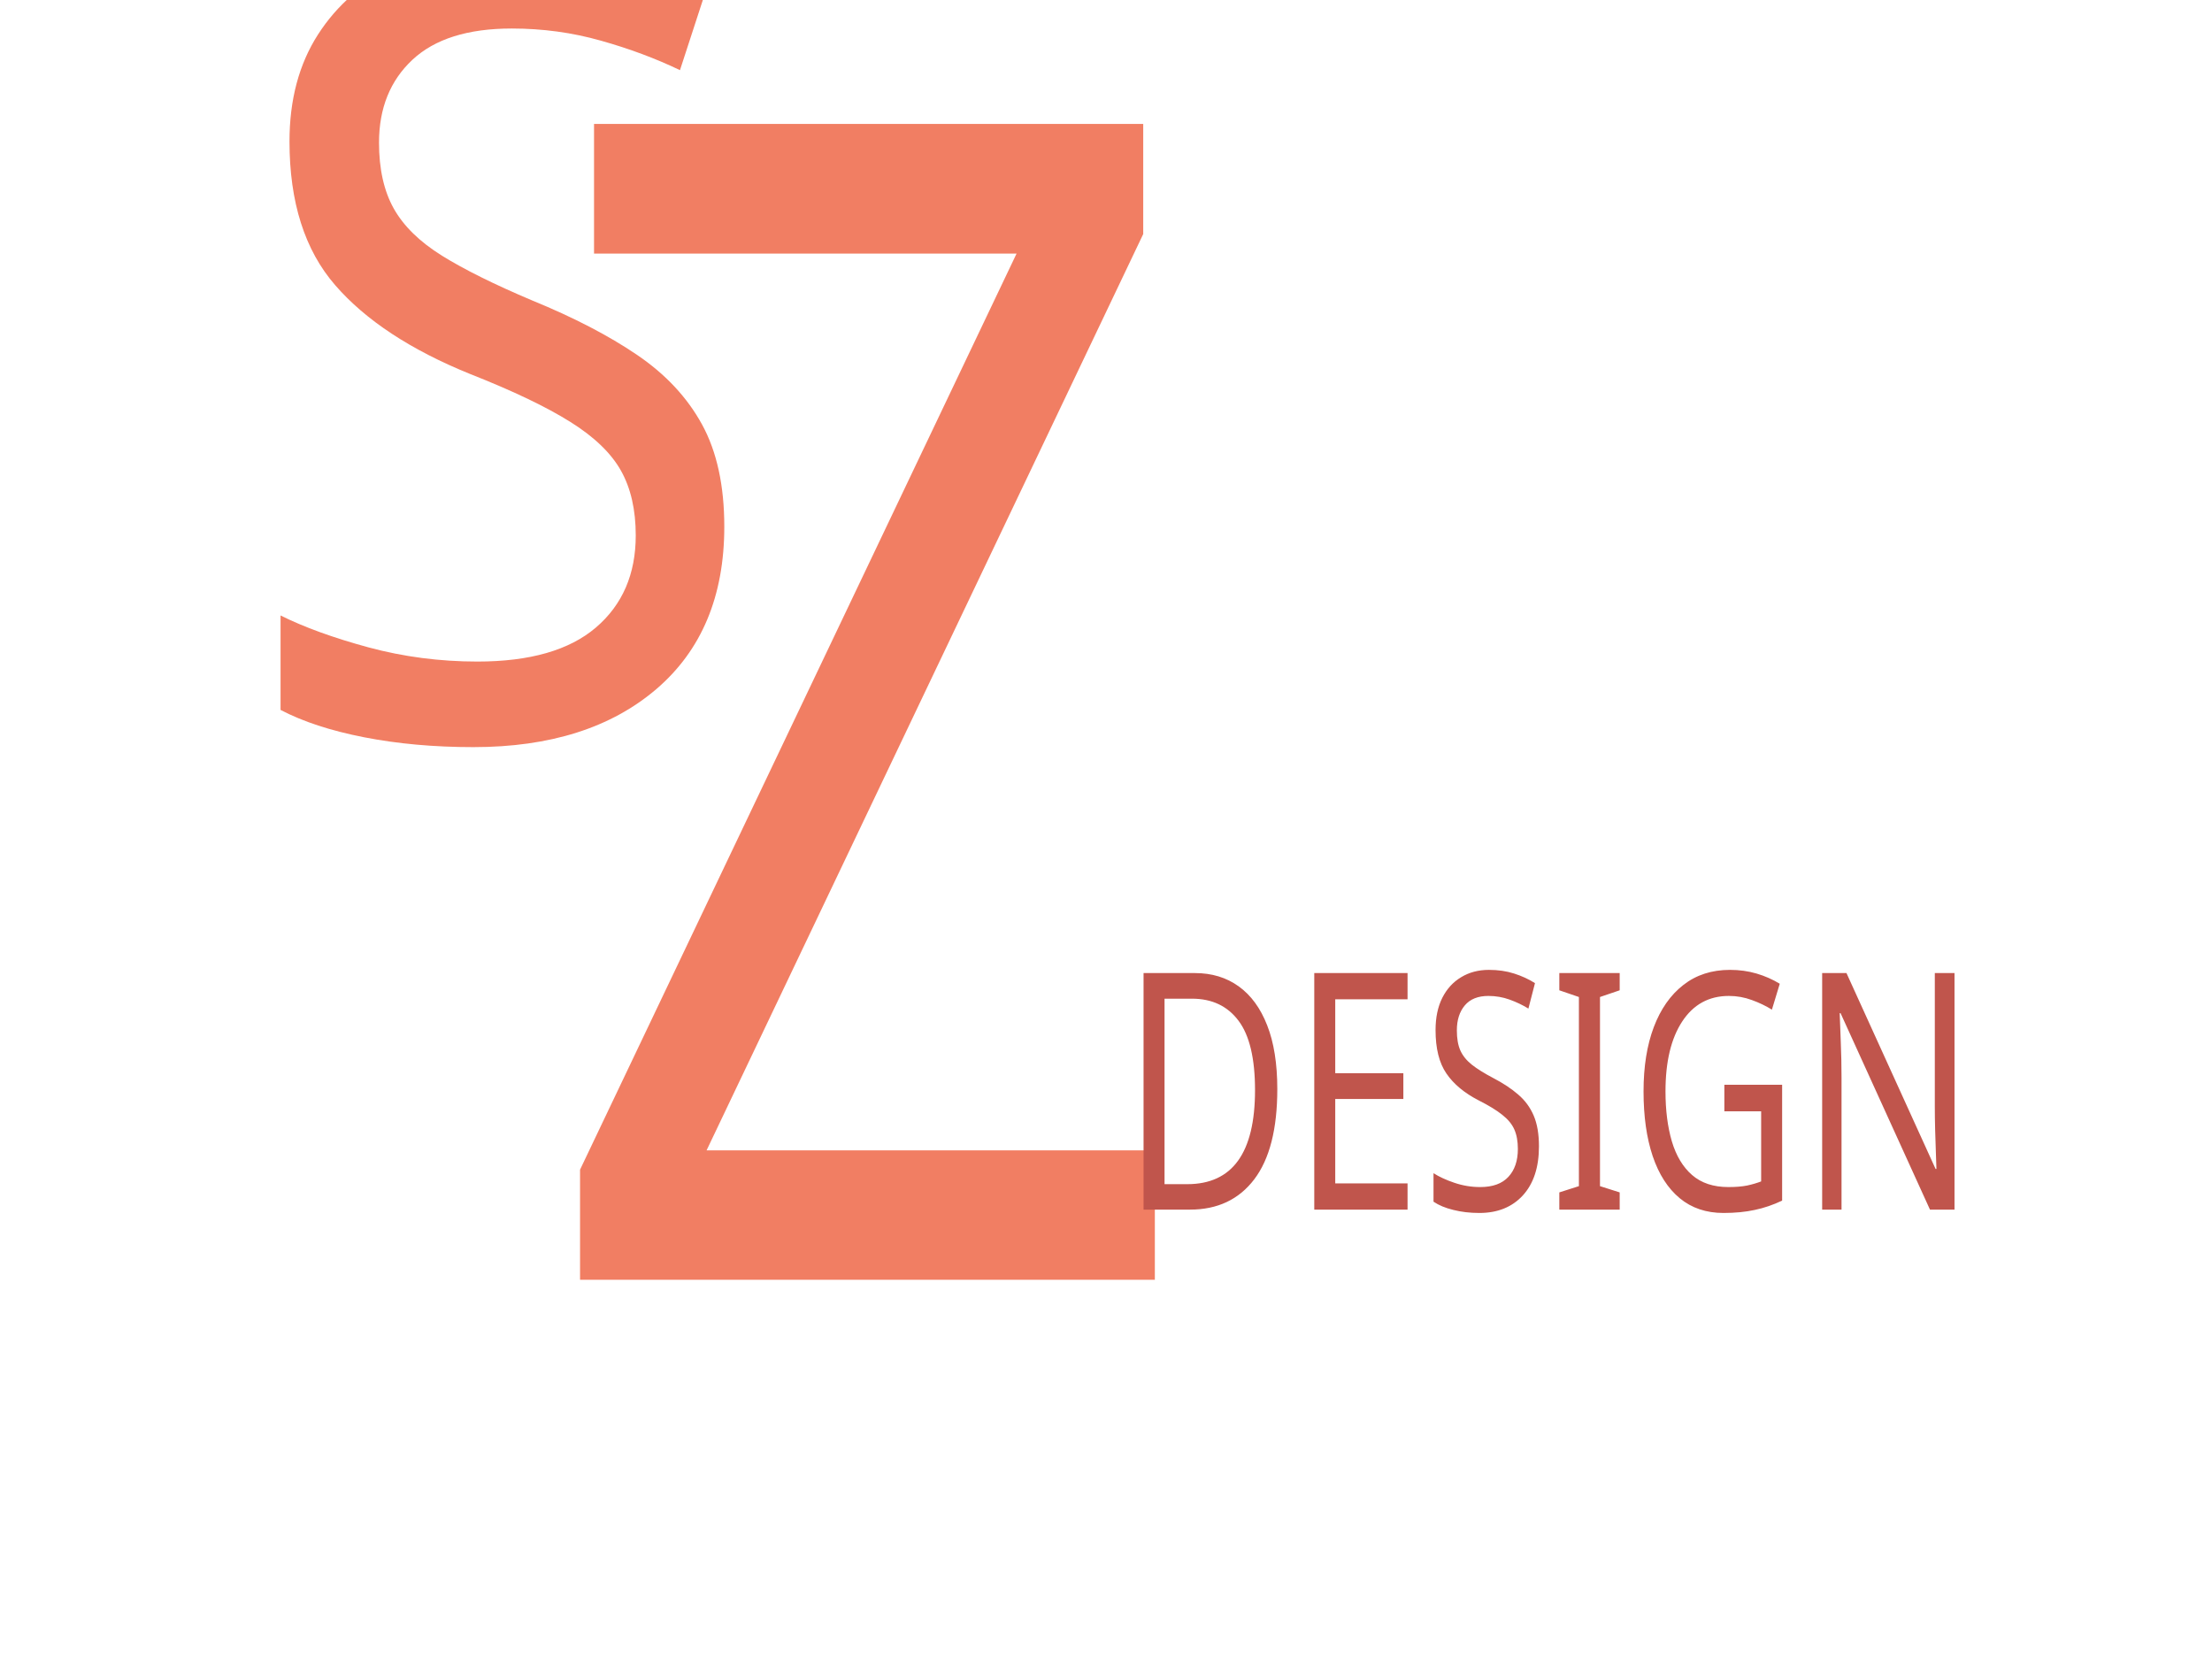
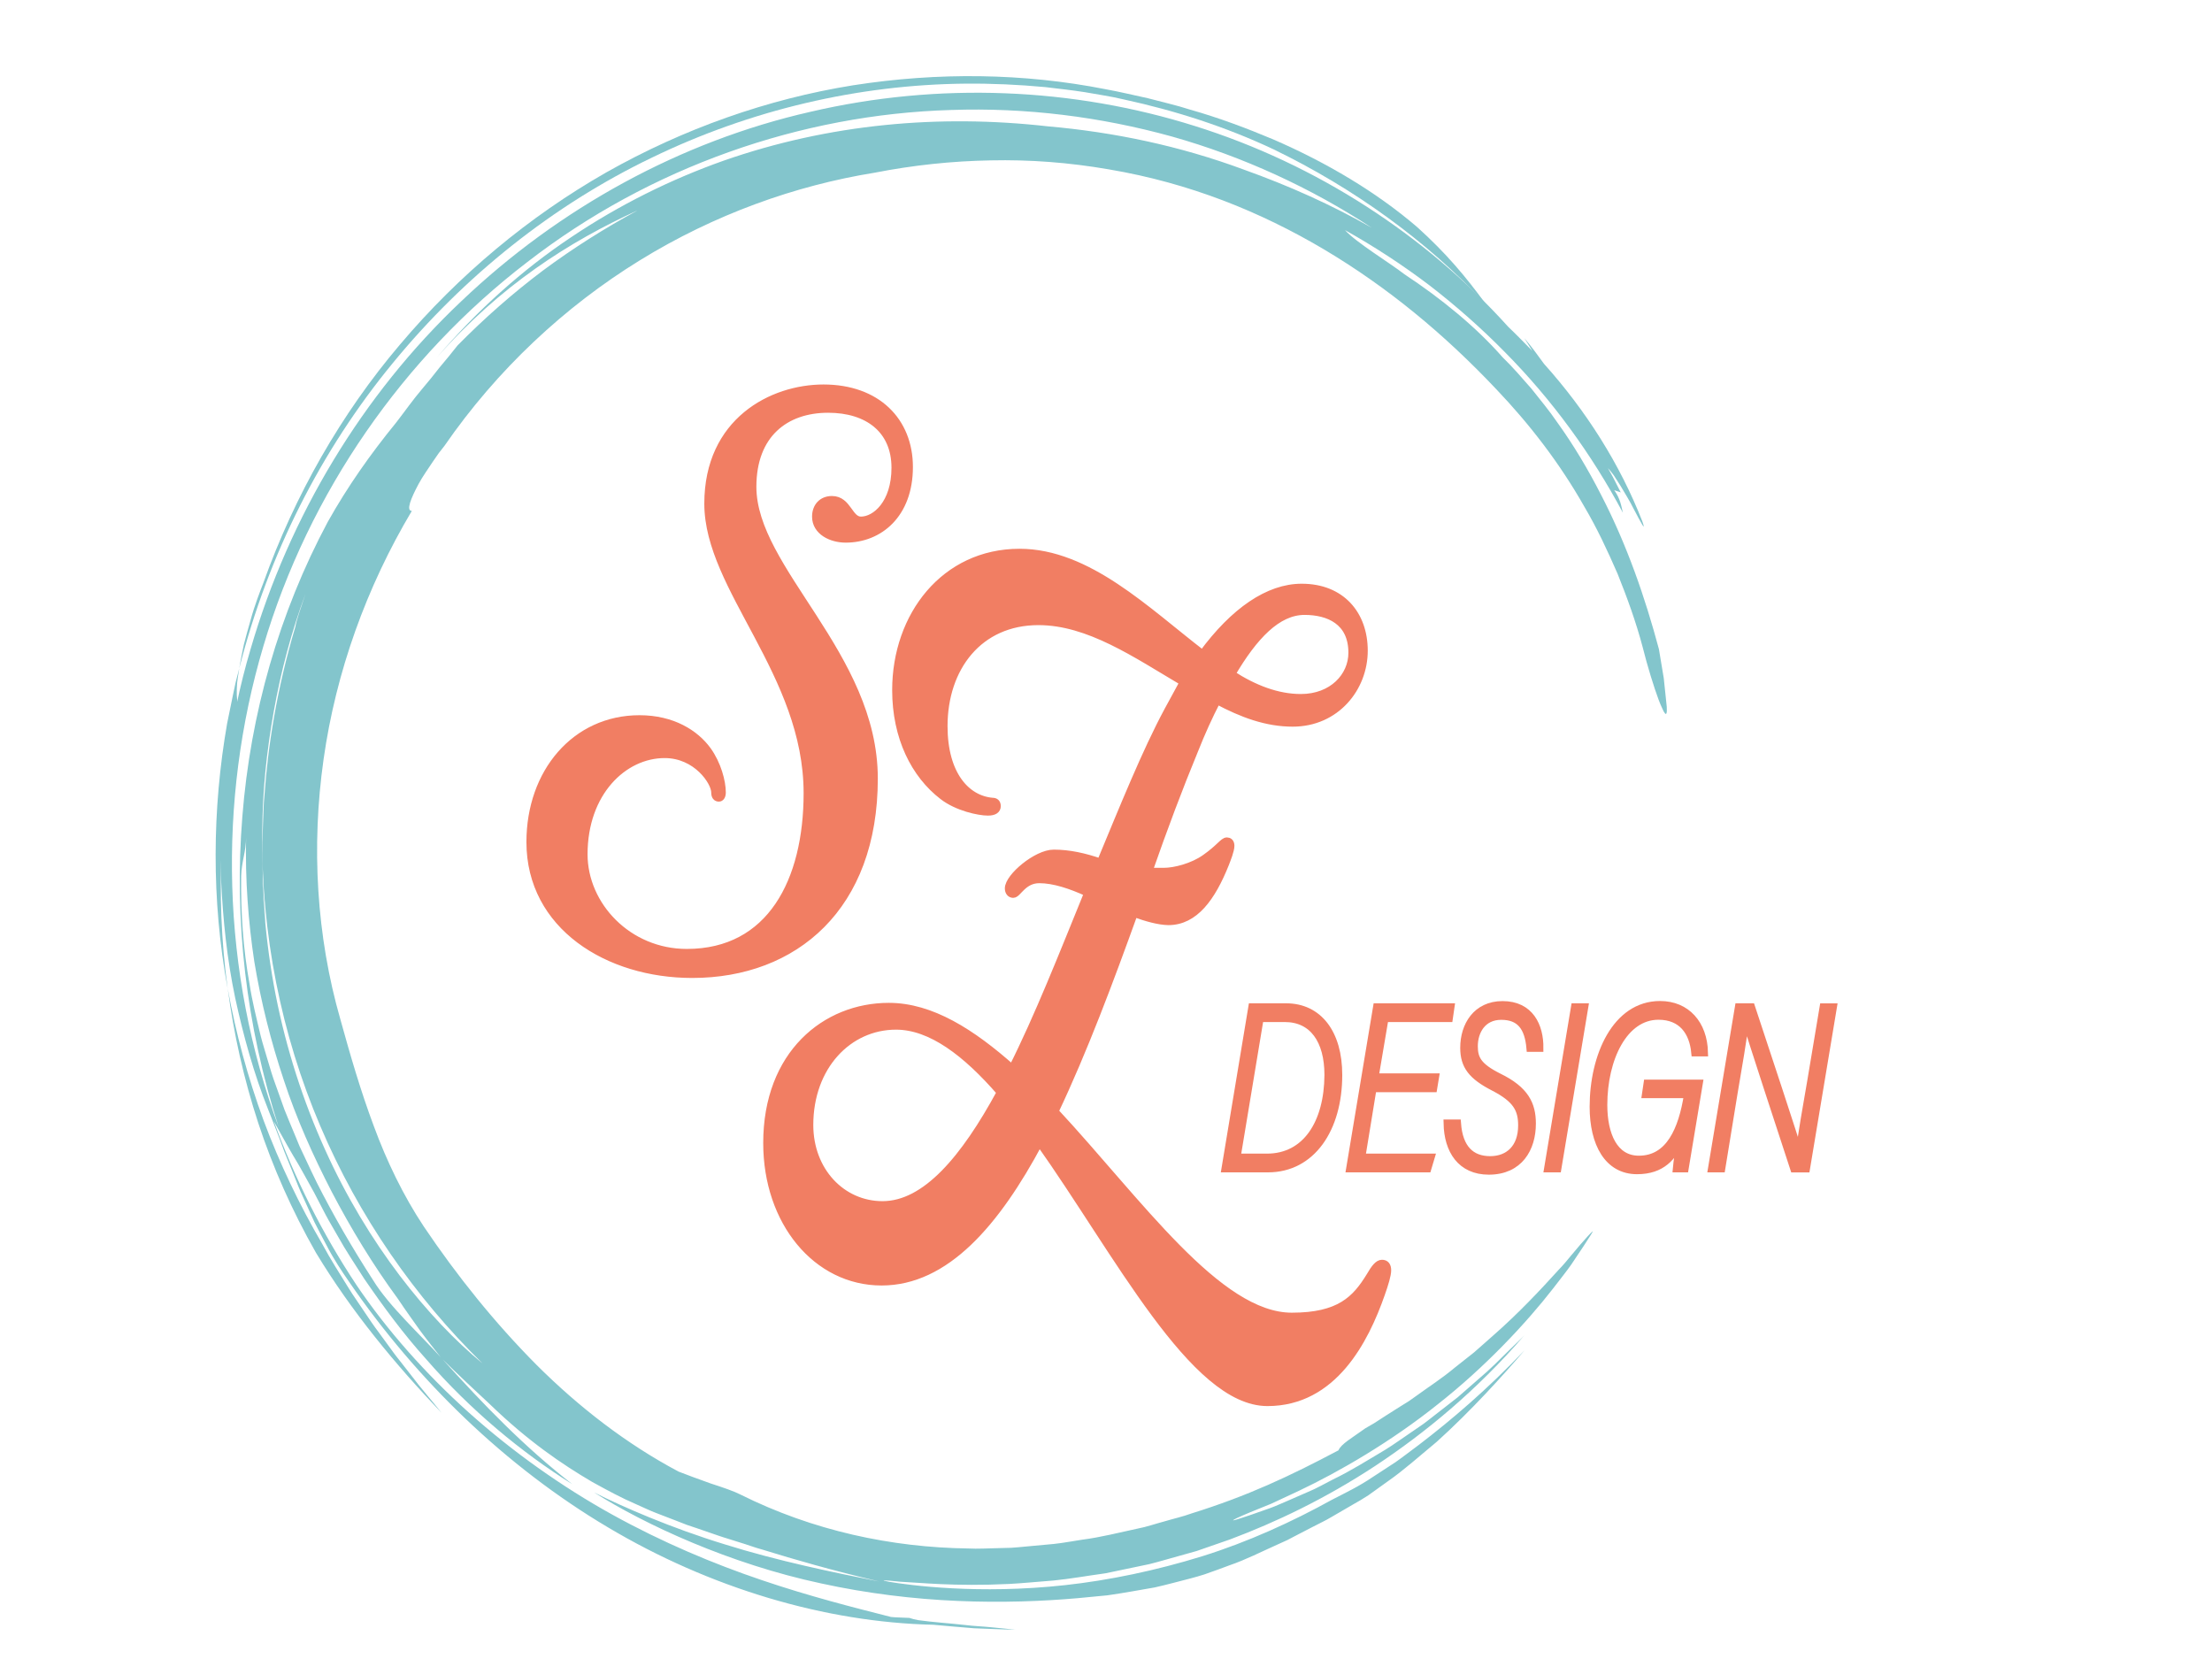
<svg xmlns="http://www.w3.org/2000/svg" version="1.1" id="Layer_1" x="0px" y="0px" viewBox="0 0 288 216" style="enable-background:new 0 0 288 216;" xml:space="preserve">
  <style type="text/css">
	.st0{display:none;fill:none;stroke:#64B6BF;stroke-width:0.5;stroke-miterlimit:10;}
	.st1{display:none;fill:none;stroke:#64B6BF;stroke-width:0.504;stroke-miterlimit:10;}
- 	.st2{opacity:0.8;}
- 	.st3{fill:#64B6BF;}
- 	.st4{fill:none;}
- 	.st5{fill:#F17E63;}
- 	.st6{font-family:'Rosarian';}
- 	.st7{font-size:142.852px;}
- 	.st8{font-size:168.612px;}
- 	.st9{fill:#C0554C;}
- 	.st10{font-family:'AcuminPro-ExtraLightItalic';}
- 	.st11{font-size:33.957px;}
- 	.st12{display:none;fill:#64B6BF;}
+ 	.st2{display:none;fill:#64B6BF;}
+ 	.st3{opacity:0.8;}
+ 	.st4{fill:#64B6BF;}
+ 	.st5{fill:#F17E63;stroke:#F17E63;stroke-miterlimit:10;}
</style>
  <g>
-     <rect x="30" y="16" class="st4" width="282.28" height="272" />
-     <text transform="matrix(0.8966 0 0 1 30 95.853)" class="st5 st6 st7">S</text>
-     <rect x="69.78" y="72.38" class="st4" width="222.56" height="178.15" />
-     <text transform="matrix(0.8966 0 0 1.25 69.7773 166.6274)" class="st5 st6 st8">Z</text>
-     <rect x="145.94" y="132.46" class="st4" width="120.53" height="47.16" />
-     <text transform="matrix(0.8966 0 0 1.27 145.9336 157.4907)" class="st9 st10 st11">DESIGN</text>
+     <g>
+       <path class="st5" d="M89.42,124.05c10.94,0,15.71-9.35,15.71-20.78c0-15.61-12.93-26.65-12.93-37.69    c0-10.74,8.35-15.02,15.02-15.02c6.96,0,11.14,4.28,11.14,10.24c0,6.17-3.88,9.35-8.25,9.35c-1.89,0-3.88-0.99-3.88-2.88    c0-1.29,0.8-2.19,2.09-2.19c2.09,0,2.19,2.68,3.78,2.68c1.89,0,4.47-2.19,4.47-6.86c0-4.97-3.58-7.66-8.75-7.66    c-5.57,0-9.84,3.28-9.84,10.14c0,10.84,15.81,21.88,15.81,37.99c0,16.71-10.34,25.46-23.67,25.46c-10.94,0-21.08-6.26-21.08-17.2    c0-9.05,5.87-16.01,14.22-16.01c4.28,0,7.26,1.89,8.85,4.08c1.29,1.79,1.89,4.08,1.89,5.47c0,0.5-0.2,0.7-0.4,0.7    c-0.3,0-0.5-0.2-0.5-0.7c0-1.39-2.39-4.97-6.56-4.97c-5.37,0-10.54,4.97-10.54,13.03C76,117.89,81.76,124.05,89.42,124.05z" />
+     </g>
+     <g>
+       <path class="st5" d="M147.65,118.89c-3.17,8.8-6.57,17.9-10.33,25.82c10.92,11.74,21.25,26.7,30.87,26.7    c6.22,0,8.33-2.2,10.21-5.28c0.59-1.03,1.06-1.61,1.53-1.61c0.47,0,0.7,0.29,0.7,0.88s-0.35,1.76-0.82,3.08    c-2.11,6.02-6.22,14.09-14.79,14.09c-9.63,0-19.49-19.51-29.7-33.89c-5.63,10.56-12.21,18.19-20.54,18.19    c-8.45,0-14.91-7.78-14.91-18.05c0-11.59,7.63-17.75,15.85-17.75c5.52,0,10.8,3.38,16.08,8.07c3.4-6.75,6.57-14.82,9.86-22.89    c-2.23-1.03-4.46-1.76-6.34-1.76c-2.11,0-2.82,1.91-3.4,1.91c-0.35,0-0.59-0.29-0.59-0.73c0-1.47,3.64-4.55,5.87-4.55    c2,0,3.99,0.44,6.1,1.17c2.93-7.04,5.87-14.38,8.8-19.81l2-3.67c-6.22-3.67-12.33-7.92-18.9-7.92c-7.75,0-12.33,6.02-12.33,13.65    c0,6.31,2.93,9.54,6.34,9.83c0.35,0,0.59,0.15,0.59,0.59c0,0.44-0.35,0.73-1.17,0.73c-1.17,0-3.99-0.59-5.87-2.05    c-3.64-2.79-6.1-7.63-6.1-13.79c0-9.68,6.34-17.9,16.08-17.9c8.92,0,16.55,7.63,23.83,13.21c4.11-5.58,8.57-8.66,12.91-8.66    c5.17,0,8.1,3.52,8.1,8.22c0,4.84-3.64,9.39-9.27,9.39c-3.4,0-6.57-1.17-9.86-2.93c-1.06,2.05-2,4.11-2.93,6.46    c-2,4.84-3.99,10.12-5.99,15.85h2c1.41,0,3.76-0.59,5.4-1.76c1.88-1.32,2.35-2.2,2.82-2.2c0.23,0,0.47,0.15,0.47,0.59    c0,0.59-0.47,1.76-0.7,2.35c-1.76,4.4-3.99,7.48-7.4,7.48C150.82,119.92,149.29,119.48,147.65,118.89z M130.28,142.22    c-4.46-5.14-9.04-8.66-13.62-8.66c-6.22,0-11.27,5.28-11.27,12.91c0,6.02,4.23,10.42,9.51,10.42    C120.53,156.89,125.58,150.88,130.28,142.22z M160.33,87.78c2.94,1.91,5.99,3.08,9.04,3.08c4.11,0,6.69-2.79,6.69-5.87    c0-4.11-3.05-5.43-6.22-5.43C166.31,79.57,163.26,82.79,160.33,87.78z" />
+     </g>
+     <g>
+       <path class="st5" d="M163.03,131.13h4.42c4.23,0,6.81,3.42,6.81,8.82c0,7.05-3.5,12.19-9.17,12.19h-5.55L163.03,131.13z     M161.02,150.7h3.95c5.08,0,7.94-4.47,7.97-10.75c0-4.5-1.99-7.38-5.65-7.38h-3.26L161.02,150.7z" />
+       <path class="st5" d="M186.62,141.7h-7.89l-1.47,9h9.03l-0.43,1.44h-10.09l3.5-21.01h9.6l-0.21,1.44h-8.37l-1.3,7.68h7.87    L186.62,141.7z" />
+       <path class="st5" d="M189.72,146.26c0.24,3.27,1.8,4.77,4.3,4.77c2.41,0,4.14-1.56,4.14-4.5c0-2.1-0.69-3.45-3.66-4.98    c-2.86-1.47-3.88-2.79-3.88-5.13c0-2.88,1.61-5.58,5.01-5.58c3.59,0,4.85,2.79,4.82,5.61h-1.21c-0.24-2.7-1.3-4.17-3.78-4.17    c-2.48,0-3.55,2.01-3.55,3.93c0,1.65,0.52,2.67,3.21,4.02c3.45,1.68,4.35,3.57,4.35,6.06c0,3.24-1.68,6.15-5.63,6.15    c-3.62,0-5.32-2.67-5.39-6.18H189.72z" />
+       <path class="st5" d="M206.29,131.13l-3.5,21.01h-1.25l3.5-21.01H206.29z" />
+       <path class="st5" d="M219.36,152.14h-1.06c0.07-0.81,0.33-2.58,0.54-3.78c-1.04,2.25-2.46,4.02-5.7,4.02    c-3.78,0-5.67-3.51-5.67-8.28c0-6.57,2.91-13.27,8.67-13.27c3.43,0,5.65,2.49,5.74,6.21h-1.18c-0.26-2.7-1.7-4.77-4.77-4.77    c-4.51,0-7.16,5.55-7.16,11.59c0,3.9,1.37,7.11,4.61,7.11c4.02,0,5.65-3.93,6.36-8.37l0.02-0.12h-5.48l0.21-1.41h6.71    L219.36,152.14z" />
+       <path class="st5" d="M222.88,152.14l3.5-21.01h1.63c1.58,4.8,5.72,17.23,6.26,19.21h0.02c0.26-2.64,0.97-6.33,1.54-9.75l1.58-9.45    h1.25l-3.5,21.01h-1.58c-1.51-4.59-5.65-17.23-6.31-19.48h-0.02c-0.33,2.76-0.9,6-1.54,9.78l-1.58,9.69H222.88z" />
+     </g>
+     <g>
+       <g>
+         <g>
+           <g>
+             <g class="st3">
+               <g>
+                 <path class="st4" d="M213.88,84.28c-0.88-3.33-2.04-6.5-3.27-9.57c-1.32-3.03-2.7-5.99-4.34-8.76         c-3.18-5.61-7.06-10.66-11.46-15.28c-6.8-7.2-14.13-13.26-22.41-18.19c-8.27-4.9-17.53-8.66-28.04-10.43         c-5.19-0.9-10.3-1.28-15.36-1.17c-5.06,0.09-10.08,0.62-15.15,1.61c-10.27,1.66-20.83,5.41-30.57,11.42         C73.55,39.9,64.7,48.14,57.86,58.06c-0.2,0.26-0.45,0.57-0.73,0.93c-0.26,0.37-0.55,0.79-0.85,1.23         c-0.59,0.89-1.27,1.85-1.78,2.79c-1.01,1.89-1.66,3.5-0.88,3.51c-5.92,9.94-9.88,20.97-11.49,32.33         c-1.61,11.35-0.94,23.01,2.2,33.92c1.27,4.59,2.62,9.26,4.34,13.85c1.69,4.59,3.84,9.05,6.5,13.06         c4.37,6.49,9.24,12.54,14.7,18.04c5.48,5.46,11.66,10.26,18.48,13.88c1.01,0.39,2.6,0.99,4.16,1.54         c1.58,0.51,3.09,1.03,3.88,1.44c9.45,4.72,19.69,6.9,29.68,7.03c1.25,0.07,2.5-0.02,3.74-0.04l1.86-0.05         c0.62-0.03,1.24-0.11,1.86-0.16l3.69-0.34c1.23-0.13,2.44-0.37,3.65-0.55c2.44-0.31,4.82-0.93,7.21-1.44         c1.2-0.22,2.36-0.64,3.54-0.95c1.17-0.35,2.36-0.61,3.51-1.03c7.33-2.29,12.7-4.81,19.14-8.22c0.31-0.81,1.83-1.66,3.5-2.87         c0.3-0.17,0.68-0.39,1.14-0.66c0.44-0.29,0.96-0.62,1.53-0.99c0.58-0.37,1.22-0.77,1.91-1.21c0.35-0.22,0.71-0.44,1.08-0.67         c0.36-0.25,0.72-0.52,1.1-0.78c1.49-1.09,3.22-2.19,4.85-3.56c0.84-0.66,1.69-1.33,2.54-2.01c0.83-0.71,1.64-1.46,2.47-2.18         c3.31-2.89,6.27-6.06,8.56-8.59c0.6-0.62,1.11-1.23,1.56-1.79c0.47-0.56,0.89-1.06,1.26-1.49c0.75-0.87,1.3-1.47,1.59-1.71         c0.14-0.12-0.3,0.59-1.17,1.91c-0.44,0.66-0.99,1.48-1.63,2.44c-0.66,0.94-1.48,1.95-2.35,3.09         c-3.51,4.52-8.85,10.23-14.98,15.05c-6.08,4.88-12.89,8.82-18.13,11.3c-1.32,0.61-2.52,1.17-3.58,1.67         c-1.08,0.44-2.02,0.82-2.78,1.13c-1.51,0.63-2.32,1.01-2.16,1.04c0.19-0.02,0.94-0.26,2.12-0.66         c0.59-0.21,1.29-0.45,2.08-0.73c0.8-0.26,1.65-0.62,2.58-1.03c0.93-0.4,1.92-0.84,2.98-1.3c1.06-0.43,2.11-1.05,3.22-1.61         c2.25-1.08,4.51-2.5,6.81-3.87c1.14-0.7,2.22-1.5,3.33-2.24c0.55-0.38,1.09-0.75,1.63-1.12c0.53-0.38,1.03-0.8,1.54-1.19         c1.01-0.79,2-1.55,2.94-2.29c0.9-0.79,1.76-1.54,2.57-2.25c1.65-1.38,2.96-2.73,4-3.75c1.03-1.02,1.79-1.71,2.09-2.05         c-6.17,7.14-12.88,12.68-19.42,17c-6.56,4.31-12.98,7.35-18.9,9.57c-1.5,0.52-2.95,1.02-4.35,1.51         c-1.44,0.4-2.83,0.79-4.17,1.17c-0.68,0.18-1.34,0.39-2,0.54c-0.66,0.14-1.32,0.28-1.96,0.41c-1.29,0.27-2.53,0.53-3.73,0.78         c-2.42,0.33-4.67,0.74-6.77,0.94c-2.1,0.16-4.04,0.36-5.82,0.45c-7.13,0.34-11.68-0.18-14.11-0.29         c-2.42-0.25-2.75-0.23-1.47,0.01c2.54,0.43,11.63,1.68,22.94,0.43c5.64-0.62,11.78-1.89,17.79-3.75         c6.01-1.87,11.81-4.53,16.95-7.38c1.63-0.84,3.47-1.71,5.32-2.97c0.93-0.61,1.91-1.24,2.93-1.91c1-0.7,2-1.49,3.06-2.27         c4.2-3.21,8.88-7.19,13.74-12.3c-2.72,3.19-7.03,7.95-11.45,11.93c-2.27,1.89-4.41,3.79-6.35,5.13         c-0.96,0.69-1.82,1.31-2.55,1.83c-0.75,0.49-1.38,0.85-1.83,1.1c-1.03,0.6-1.99,1.16-2.89,1.68         c-0.89,0.54-1.77,0.93-2.56,1.35c-0.8,0.42-1.54,0.8-2.24,1.16c-0.35,0.18-0.69,0.36-1.01,0.53         c-0.34,0.15-0.66,0.3-0.97,0.44c-2.53,1.13-4.44,2.12-6.54,2.84c-1.04,0.39-2.1,0.78-3.28,1.19c-1.19,0.39-2.51,0.7-4.03,1.1         c-0.76,0.19-1.57,0.41-2.45,0.6c-0.89,0.15-1.84,0.32-2.86,0.5c-1.03,0.17-2.12,0.37-3.31,0.53         c-1.2,0.11-2.48,0.23-3.86,0.37c-4.53,0.4-9.89,0.61-15.63,0.36c-5.74-0.24-11.85-0.98-17.78-2.28         c-11.9-2.54-22.87-7.62-29.57-11.85c3.71,1.87,10.05,4.63,16.98,6.75c6.93,2.18,14.4,3.71,20.16,4.85         c-6.23-1.47-11.03-2.86-15.17-4.14c-1.05-0.28-2.02-0.66-3-0.95c-0.96-0.32-1.92-0.58-2.83-0.9         c-0.92-0.32-1.81-0.62-2.7-0.93l-1.34-0.45l-1.31-0.51c-0.88-0.34-1.76-0.68-2.65-1.02c-0.9-0.34-1.76-0.77-2.68-1.17         c-1.84-0.79-3.68-1.78-5.69-2.89c-3.94-2.31-8.4-5.35-13.32-10.11c-1.87-1.73-4.02-3.75-6.31-6         c-0.94-1.21-1.87-2.36-2.79-3.61c-0.89-1.28-1.86-2.57-2.85-4.08c-3.33-4.53-6.15-9.21-8.64-13.96         c-2.46-4.76-4.62-9.59-6.26-14.6c-1.67-5-2.96-10.12-3.83-15.39c-0.8-5.28-1.19-10.69-1.07-16.24         c0.01,1.9-0.58,3.13-0.64,5.09c-0.06,4.82,0.26,9.5,1.08,14.01c0.34,2.27,0.91,4.48,1.43,6.69c0.27,1.1,0.63,2.18,0.94,3.27         c0.32,1.09,0.64,2.18,1.04,3.24c0.38,1.07,0.77,2.14,1.15,3.22c0.42,1.06,0.87,2.12,1.31,3.18l0.66,1.6l0.74,1.57         c0.5,1.05,0.98,2.12,1.51,3.17c2.13,4.21,4.56,8.41,7.33,12.7c2.06,3.36,6.15,7.08,8.89,10.12         c5.59,6.19,10.79,11.56,17.02,16.41c-6.65-4.16-13.32-9.7-19.05-16.31c-2.93-3.25-5.55-6.81-8.03-10.43         c-1.17-1.85-2.4-3.66-3.45-5.56c-0.53-0.94-1.1-1.87-1.6-2.82c-0.5-0.95-0.99-1.9-1.48-2.85c-0.87-1.54-1.77-3.27-2.76-4.87         c-0.95-1.62-1.79-3.19-2.48-4.41c2.72,7.47,6.33,14.65,10.77,21.34c3.92,5.81,8.94,11.5,14.64,16.61         c5.7,5.1,12.07,9.62,18.62,13.25c6.55,3.63,13.23,6.43,19.47,8.54c6.24,2.12,12.02,3.58,16.87,4.81         c0.59,0.06,1.18,0.06,2.38,0.12c0.29,0.11,0.69,0.2,1.14,0.29c1.92,0.27,4.04,0.4,6.19,0.64c1.08,0.14,2.17,0.17,3.25,0.28         c1.08,0.11,2.16,0.21,3.21,0.32c-1.79-0.02-3.57-0.12-5.36-0.18c-1.78-0.13-3.56-0.31-5.34-0.46         c-14.02-0.31-29.05-4.77-42.35-12.69c-13.34-7.92-24.89-19.17-33.62-31.86c-0.97-1.4-2.09-3.06-3.06-4.96         c-0.5-0.94-1.02-1.91-1.52-2.91c-0.46-1.02-0.93-2.05-1.4-3.08c-0.49-1.02-0.9-2.08-1.31-3.12         c-0.42-1.03-0.83-2.05-1.23-3.03c-0.71-2-1.47-3.83-2.08-5.42c-1.86-4.66-3.22-9.56-4.3-14.55c-1.05-5-1.59-10.12-1.83-15.24         c-0.17-5.13,0.09-10.26,0.69-15.32c0.7-5.05,1.71-10.03,3.14-14.83c5.05-17.35,14.6-33.18,27.44-45.31         c12.77-12.17,28.62-20.83,45.4-24.65c16.75-3.92,34.25-3.16,50.12,1.84c15.89,4.98,30.05,14.23,40.78,26.13         c1.08,1.03,2.12,2.1,3.15,3.15c-0.35-0.56-0.7-1.11-1.04-1.66c0.91,1.07,1.74,2.21,2.56,3.34         c5.49,6.12,9.89,13.07,12.79,20.49c0.54,1.54-0.13,0.27-1.13-1.63c-0.48-0.96-1.13-2.03-1.72-3.01         c-0.3-0.48-0.59-0.94-0.86-1.34c-0.28-0.38-0.55-0.71-0.76-0.94c0.45,0.77,0.86,1.57,1.16,2.17c0.3,0.6,0.51,1,0.51,1         s-0.42-0.15-0.85-0.29c0.79,1.12,0.9,1.98,1.13,2.94c-4.08-7.65-9.26-14.76-15.4-20.95c-3.06-3.11-6.34-6-9.8-8.67         c-3.48-2.64-7.16-5.04-10.98-7.18c1.41,1.59,5.81,4.25,7.74,5.75c4.8,3.17,9.31,6.85,12.78,10.81         c1.32,1.27,2.51,2.68,3.73,4.06c1.14,1.44,2.33,2.86,3.37,4.39c2.16,3,4.05,6.19,5.72,9.46c3.38,6.53,5.74,13.4,7.53,20.09         c0.21,1.27,0.42,2.53,0.63,3.78c0.13,1.26,0.26,2.5,0.39,3.73c0.05,0.85-0.05,1.07-0.25,0.83c-0.1-0.12-0.22-0.35-0.36-0.68         c-0.14-0.3-0.3-0.67-0.46-1.1C215.33,89.43,214.49,86.73,213.88,84.28z M42.68,67.94c2.59-4.62,5.55-8.82,8.89-12.91         c1.14-1.47,2.19-2.98,3.4-4.4c0.75-0.87,1.49-1.8,2.24-2.76c0.79-0.93,1.58-1.9,2.37-2.9c3.48-3.53,7.18-6.79,11.1-9.74         c3.94-2.92,8.08-5.54,12.36-7.85c-8.88,4.06-17.88,9.74-26.22,19.23C62.11,40.42,68,35.13,74.34,30.9         c6.33-4.25,13.02-7.55,19.87-9.98c13.75-4.8,28.07-6.07,42.23-4.47c8.58,0.75,17.17,2.54,25.47,5.62         c5.88,2.1,11.47,4.6,16.72,7.6c-7.97-5.22-16.76-9.27-26.03-11.89c-9.28-2.57-19.01-3.8-28.78-3.46         c-19.53,0.57-39.2,7.43-55.19,19.82C52.6,46.42,40.21,64.07,34.28,84.17c-5.96,20.05-5.49,42.36,2.02,62.63         c-4.28-13.29-5.83-27.04-4.75-40.44C32.6,92.96,36.32,79.83,42.68,67.94z M39.79,77.28c-1.86,4.99-3.21,10.13-4.14,15.31         c-0.93,5.18-1.48,10.41-1.5,15.61c-0.2,7.07,0.37,14.34,1.75,21.39c1.39,7.05,3.6,13.85,6.4,20.04         c5.58,12.42,13.55,22.14,20.54,27.9c-8.79-8.6-16.13-19.12-21.16-30.97c-5.04-11.83-7.71-24.99-7.53-38.35         c-0.09,1.59-0.03,3.01-0.02,4.26c0.03,1.25,0.01,2.34,0.1,3.27c0.13,1.86,0.21,3.09,0.26,3.75c0.11,1.32,0.04,0.34-0.13-2.5         c-0.04-0.71-0.11-1.53-0.14-2.47c-0.01-0.94-0.03-1.98-0.04-3.13c-0.04-1.15-0.01-2.4,0.05-3.74         c0.06-1.34,0.06-2.78,0.22-4.31c0.43-6.09,1.57-13.59,4.01-21.75C38.58,80.82,39.13,79.24,39.79,77.28z" />
+                 <path class="st4" d="M165.83,19.45c10.41,5.04,19.94,11.91,27.6,20.12c-2.57-3.52-5.06-6.52-8.91-10         c-5.3-4.55-11.79-8.41-18.77-11.43c-3.5-1.47-7.1-2.82-10.78-3.86c-1.82-0.59-3.68-1-5.52-1.49c-1.85-0.4-3.7-0.85-5.54-1.18         c-10.6-2.09-21.78-2.24-32.87-0.5c-11.09,1.78-22.03,5.64-32.11,11.34c-10.06,5.74-19.21,13.36-26.86,22.42         C44.4,53.9,38.37,64.49,34.3,75.86c-0.42,1.11-1.14,2.89-1.69,4.93c-0.29,1.01-0.59,2.08-0.86,3.13         c-0.23,1.07-0.43,2.12-0.6,3.1c3.76-14.78,10.66-28.42,20-39.76c9.31-11.35,20.87-20.56,33.73-26.74         c12.84-6.22,26.89-9.5,40.81-9.63c3.48-0.03,6.95,0.13,10.4,0.45c1.72,0.21,3.44,0.39,5.15,0.66         c1.7,0.31,3.41,0.54,5.09,0.95C153.07,14.41,159.64,16.53,165.83,19.45z" />
+                 <path class="st4" d="M41.13,163.09c4.66,7.72,10.43,14.65,16.34,20.84c-1.2-1.54-2.63-3.12-3.96-4.9         c-0.68-0.87-1.38-1.76-2.09-2.67c-0.68-0.93-1.36-1.87-2.05-2.81c-0.71-0.93-1.36-1.91-2.01-2.88         c-0.64-0.98-1.33-1.92-1.93-2.9c-1.21-1.96-2.43-3.85-3.43-5.73c-3.01-5.15-5.6-10.57-7.68-16.16         c-2.06-5.6-3.62-11.36-4.67-17.17c0.78,5.86,2.08,11.72,3.97,17.49C35.52,151.97,38.02,157.63,41.13,163.09z" />
+                 <path class="st4" d="M31.15,87.03l-0.46,1.77l-0.38,1.79c-0.25,1.2-0.49,2.4-0.74,3.61c-1.94,11.13-2.07,22.91,0.07,34.52         c-1.67-12.38-0.95-24.74,1.69-36.74c-0.32-0.04-0.47-0.59-0.5-1.48c-0.01-0.44,0-0.97,0.04-1.56         C30.94,88.35,31.04,87.71,31.15,87.03z" />
+               </g>
+             </g>
+           </g>
+         </g>
+       </g>
+     </g>
  </g>
</svg>
